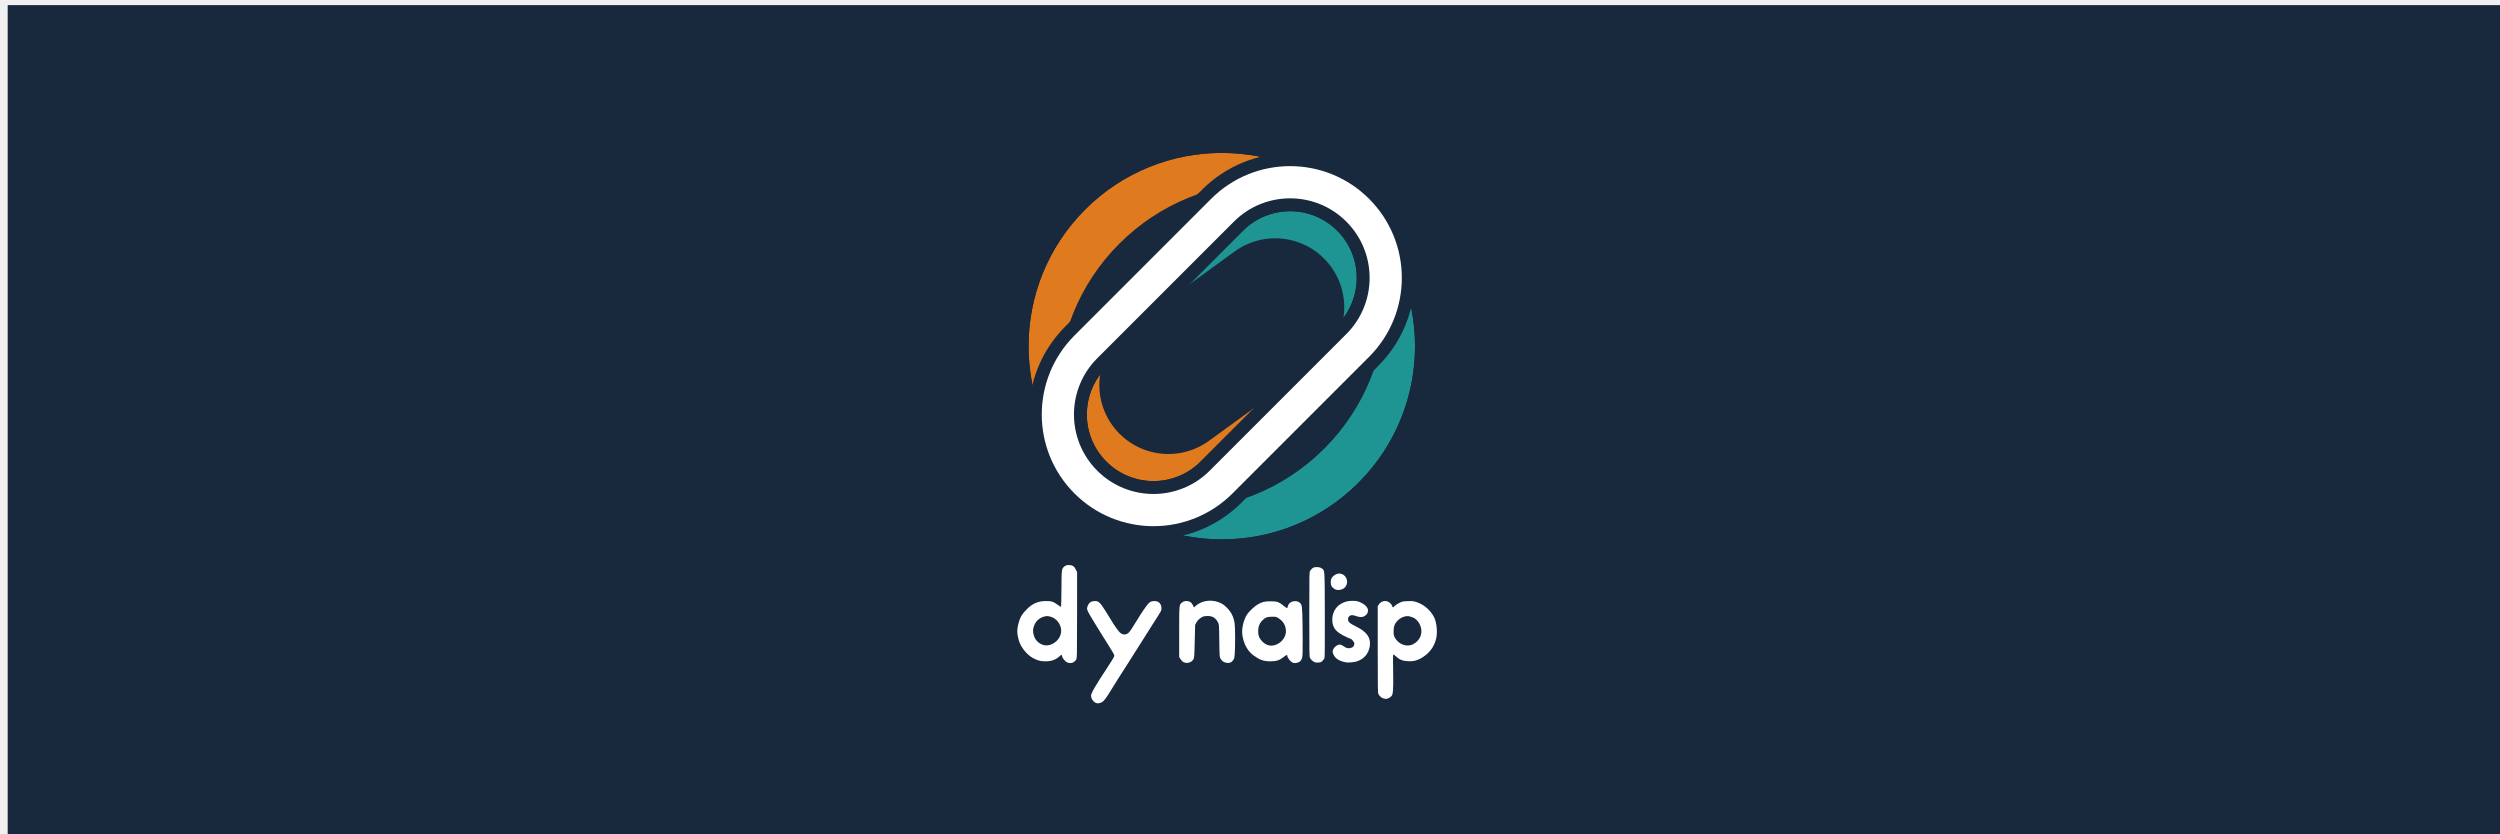
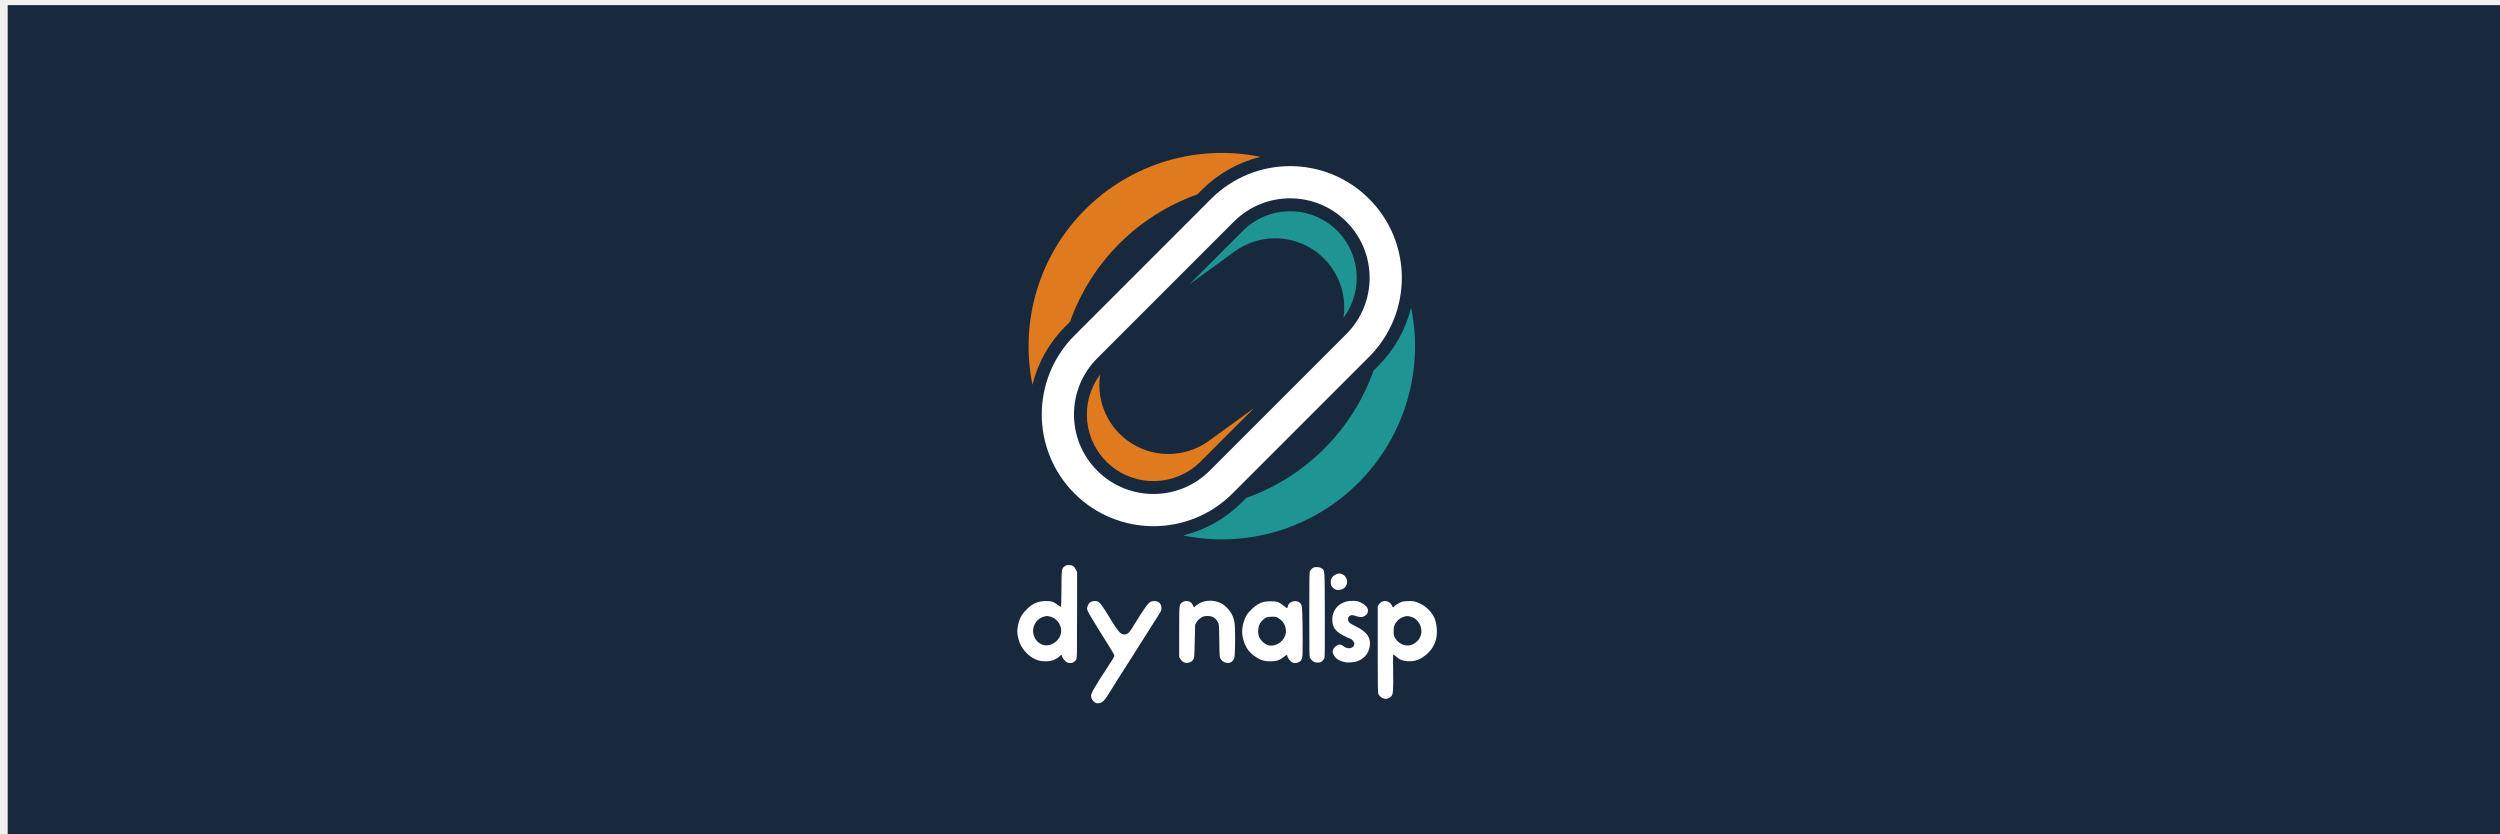
<svg xmlns="http://www.w3.org/2000/svg" viewBox="0 0 975 325" width="975" height="325">
-   <defs>
-     <mask id="dbo0" maskUnits="userSpaceOnUse" x="-60" y="-60" width="120" height="120">
-       <circle r="48" fill="#fff" />
-       <circle cy="16" r="52" fill="#000" />
-       <rect x="-60" y="0" width="120" height="60" fill="#000" />
-       <path d="M-24,-23.75 H24 A23.75,23.75 0 0 1 24,23.75 H-24 A23.75,23.75 0 0 1 -24,-23.75 Z" fill="#000" stroke="#000" stroke-width="14.4" />
-     </mask>
-     <mask id="dbo1" maskUnits="userSpaceOnUse" x="-60" y="-60" width="120" height="120">
-       <circle r="48" fill="#fff" />
-       <circle cy="-16" r="52" fill="#000" />
-       <rect x="-60" y="-60" width="120" height="60" fill="#000" />
-       <path d="M-24,-23.75 H24 A23.75,23.75 0 0 1 24,23.75 H-24 A23.75,23.75 0 0 1 -24,-23.75 Z" fill="#000" stroke="#000" stroke-width="14.4" />
-     </mask>
-     <mask id="dbin" maskUnits="userSpaceOnUse" x="-60" y="-60" width="120" height="120">
-       <path d="M-24,-16.55 H24 A16.55,16.55 0 0 1 24,16.55 H-24 A16.55,16.55 0 0 1 -24,-16.55 Z" fill="#fff" />
-       <path d="M-16.4,-17.15 H16.4 A17.15,17.15 0 0 1 16.4,17.15 H-16.4 A17.15,17.15 0 0 1 -16.4,-17.15 Z" fill="#000" transform="rotate(9)" />
-     </mask>
-     <mask id="dbl" maskUnits="userSpaceOnUse" x="-60" y="-60" width="120" height="120">
-       <rect x="-60" y="-60" width="60" height="120" fill="#fff" />
-     </mask>
-     <mask id="dbr" maskUnits="userSpaceOnUse" x="-60" y="-60" width="120" height="120">
-       <rect x="0" y="-60" width="60" height="120" fill="#fff" />
-     </mask>
-   </defs>
-   <rect x="3" y="2" width="973" height="324.6" fill="#18283D" />
-   <g transform="translate(476.5 135) scale(1.57)">
-     <g transform="rotate(-45)">
-       <circle r="48" mask="url(#dbo0)" fill="#E07A1F" />
-       <circle r="48" mask="url(#dbo1)" fill="#1E9592" />
-       <g mask="url(#dbl)">
-         <path d="M-24,-16.55 H24 A16.55,16.55 0 0 1 24,16.55 H-24 A16.55,16.55 0 0 1 -24,-16.55 Z" mask="url(#dbin)" fill="#E07A1F" />
-       </g>
-       <g mask="url(#dbr)">
-         <path d="M-24,-16.55 H24 A16.55,16.55 0 0 1 24,16.55 H-24 A16.55,16.55 0 0 1 -24,-16.55 Z" mask="url(#dbin)" fill="#1E9592" />
-       </g>
-       <path d="M-24,-23.75 H24 A23.75,23.75 0 0 1 24,23.75 H-24 A23.75,23.75 0 0 1 -24,-23.75 Z" fill="none" stroke="#FFFFFF" stroke-width="8" />
+   <rect id="background" x="3" y="2" width="973" height="324.6" fill="#18283D" />
+   <g id="logo" transform="translate(476.5 135) scale(1.57)">
+     <g id="orange" fill="#E07A1F">
+       <path d="M-47.03,9.6 A30.95,30.95 0 0 1 -38.856,-4.914 L-37.692,-6.078 A52,52 0 0 1 -6.078,-37.692 L-4.914,-38.856 A30.95,30.95 0 0 1 9.6,-47.03 A48,48 0 0 0 -47.03,9.6 Z" />
+       <path d="M-5.268,28.673 L8.07,15.336 L-3.187,23.514 A17.15,17.15 0 0 1 -30.222,7.056 A16.55,16.55 0 0 0 -5.268,28.673 Z" />
+     </g>
+     <g id="teal" fill="#1E9592">
+       <path d="M47.03,-9.6 A30.95,30.95 0 0 1 38.856,4.914 L37.692,6.078 A52,52 0 0 1 6.078,37.692 L4.914,38.856 A30.95,30.95 0 0 1 -9.6,47.03 A48,48 0 0 0 47.03,-9.6 Z" />
+       <path d="M5.268,-28.673 L-8.07,-15.336 L3.187,-23.514 A17.15,17.15 0 0 1 30.222,-7.056 A16.55,16.55 0 0 0 5.268,-28.673 Z" />
+     </g>
+     <g id="ring" fill="#FFFFFF">
+       <path d="M-2.652,-36.593 L-36.593,-2.652 A27.75,27.75 0 0 0 2.652,36.593 L36.593,2.652 A27.75,27.75 0 0 0 -2.652,-36.593 Z M-3.005,30.936 A19.75,19.75 0 0 1 -30.936,3.005 L3.005,-30.936 A19.75,19.75 0 0 1 30.936,-3.005 L-3.005,30.936 Z" fill-rule="evenodd" />
    </g>
  </g>
-   <g fill="#FFFFFF">
+   <g id="name" fill="#FFFFFF">
    <path d="m 416.343,258.401 c -0.725,-0.232 -1.914,-1.554 -2.076,-2.307 -0.188,-0.880 -0.240,-0.887 -1.046,-0.143 -1.472,1.356 -3.178,1.967 -5.496,1.967 -1.915,0 -3.187,-0.340 -4.944,-1.322 -2.405,-1.344 -4.711,-4.251 -5.448,-6.865 -0.747,-2.649 -0.772,-4.195 -0.108,-6.727 0.597,-2.278 1.494,-3.732 3.505,-5.678 2.091,-2.025 4.292,-2.916 7.2,-2.916 2.170,0 2.820,0.206 4.540,1.439 0.658,0.472 1.256,0.858 1.329,0.858 0.072,0 0.147,-3.122 0.166,-6.938 0.038,-7.732 0.070,-7.974 1.163,-8.859 0.539,-0.436 0.809,-0.523 1.664,-0.535 1.422,-0.019 2.115,0.409 2.767,1.712 l 0.510,1.019 -0.011,16.790 c -0.011,16.755 -0.012,16.791 -0.383,17.393 -0.713,1.155 -1.932,1.562 -3.332,1.114 z m -6.317,-7.088 c 2.718,-1.105 4.316,-3.851 3.724,-6.397 -0.531,-2.285 -2.182,-3.979 -4.380,-4.494 -0.855,-0.200 -1.176,-0.199 -2.026,0.004 -2.160,0.518 -3.719,2.102 -4.300,4.372 -0.449,1.752 0.233,4.136 1.539,5.377 1.603,1.523 3.513,1.922 5.442,1.137 z" />
    <path d="m 427.017,273.966 c -0.799,-0.465 -1.503,-1.673 -1.510,-2.592 -0.008,-1.006 1.600,-3.811 6.098,-10.628 2.557,-3.876 3.075,-4.772 2.967,-5.126 -0.174,-0.571 -0.547,-1.232 -1.891,-3.358 -0.768,-1.215 -1.835,-2.925 -2.370,-3.800 -0.535,-0.875 -1.668,-2.704 -2.518,-4.065 -2.191,-3.511 -3.285,-5.397 -3.630,-6.259 -0.256,-0.640 -0.267,-0.854 -0.078,-1.486 0.470,-1.571 1.359,-2.241 2.977,-2.241 1.409,0 1.987,0.560 4.224,4.094 1.066,1.685 2.044,3.263 2.172,3.506 0.598,1.136 2.530,3.903 3.173,4.547 1.104,1.104 2.408,1.190 3.505,0.232 0.517,-0.452 1.670,-2.180 3.598,-5.398 1.350,-2.254 3.564,-5.471 4.173,-6.063 0.747,-0.727 1.240,-0.918 2.370,-0.918 1.065,0 1.796,0.386 2.313,1.221 0.448,0.724 0.512,2.035 0.134,2.772 -0.273,0.533 -3.148,5.102 -3.638,5.781 -0.154,0.213 -1.049,1.636 -1.989,3.161 -1.564,2.536 -5.552,8.834 -7.368,11.634 -2.150,3.316 -5.297,8.294 -6.436,10.181 -1.849,3.065 -2.850,4.370 -3.639,4.744 -1.067,0.506 -1.844,0.524 -2.637,0.062 z" />
    <path d="m 461.652,258.270 c -0.445,-0.222 -0.903,-0.663 -1.237,-1.192 l -0.530,-0.840 v -9.811 c 0,-10.934 -0.033,-10.613 1.205,-11.511 0.560,-0.406 0.890,-0.509 1.623,-0.509 1.195,0 1.984,0.513 2.526,1.645 l 0.405,0.846 0.770,-0.678 c 2.112,-1.859 5.513,-2.458 8.453,-1.490 1.562,0.514 2.468,1.088 3.671,2.326 1.755,1.805 2.631,3.637 2.987,6.246 0.220,1.617 0.235,8.908 0.024,11.654 -0.129,1.678 -0.203,1.974 -0.633,2.537 -0.713,0.935 -1.526,1.228 -2.723,0.981 -1.020,-0.210 -1.569,-0.615 -2.191,-1.615 -0.374,-0.601 -0.389,-0.826 -0.475,-6.985 -0.085,-6.132 -0.102,-6.390 -0.477,-7.091 -0.982,-1.837 -2.122,-2.542 -4.108,-2.542 -0.677,0 -1.453,0.095 -1.725,0.211 -1.081,0.462 -2.124,1.381 -2.614,2.302 l -0.496,0.933 -0.164,6.452 c -0.163,6.444 -0.164,6.453 -0.603,7.129 -0.743,1.144 -2.463,1.612 -3.686,1.002 z" />
    <path d="m 504.167,258.426 c -0.894,-0.355 -2.121,-1.924 -2.121,-2.711 0,-0.419 -0.337,-0.327 -1.130,0.308 -1.854,1.485 -3.039,1.894 -5.481,1.892 -2.617,-0.002 -4.132,-0.536 -6.577,-2.319 -2.254,-1.644 -3.737,-4.299 -4.305,-7.707 -0.428,-2.567 0.391,-6.164 1.921,-8.432 0.695,-1.030 2.783,-2.977 3.915,-3.652 1.777,-1.058 2.748,-1.300 5.206,-1.297 2.522,0.003 3.179,0.234 5.078,1.788 0.663,0.543 1.264,0.930 1.333,0.861 0.069,-0.069 0.206,-0.450 0.304,-0.847 0.518,-2.100 3.912,-2.578 5.065,-0.712 0.354,0.572 0.406,0.965 0.524,3.921 0.072,1.806 0.136,6.233 0.143,9.838 0.010,5.481 -0.032,6.685 -0.261,7.358 -0.334,0.980 -0.826,1.461 -1.758,1.715 -0.848,0.231 -1.268,0.230 -1.856,-0.003 z m -6.062,-7.186 c 2.043,-0.984 3.410,-3.015 3.410,-5.065 0,-2.097 -0.977,-3.840 -2.817,-5.022 -0.938,-0.603 -1.054,-0.631 -2.585,-0.639 -1.923,-0.009 -2.860,0.381 -4.025,1.678 -0.975,1.086 -1.400,2.312 -1.400,4.040 0,1.649 0.377,2.623 1.481,3.821 1.660,1.801 3.782,2.226 5.938,1.187 z" />
    <path d="m 512.564,258.179 c -0.713,-0.384 -1.298,-0.946 -1.651,-1.588 -0.266,-0.482 -0.292,-2.004 -0.292,-16.970 0,-16.266 0.004,-16.446 0.363,-17.058 0.199,-0.339 0.637,-0.804 0.972,-1.031 0.824,-0.559 2.620,-0.497 3.488,0.120 1.264,0.900 1.181,-0.315 1.235,18.054 0.034,11.646 -0.008,16.663 -0.144,16.991 -0.106,0.256 -0.465,0.729 -0.797,1.052 -0.516,0.500 -0.754,0.595 -1.623,0.650 -0.705,0.044 -1.181,-0.023 -1.548,-0.221 z" />
    <path d="m 525.026,258.341 c -1.806,-0.324 -2.998,-0.826 -3.954,-1.665 -0.679,-0.596 -1.349,-1.876 -1.349,-2.578 0,-1.167 1.573,-2.721 2.755,-2.721 0.349,0 0.890,0.224 1.423,0.590 1.151,0.790 1.753,0.969 2.677,0.797 1.047,-0.195 1.629,-0.848 1.629,-1.826 0,-0.401 -0.974,-1.682 -1.279,-1.682 -0.052,0 -0.879,-0.368 -1.838,-0.818 -3.901,-1.832 -5.244,-3.328 -5.478,-6.102 -0.242,-2.874 1.075,-5.560 3.355,-6.843 1.569,-0.882 2.683,-1.167 4.533,-1.158 1.482,0.007 1.836,0.074 3.016,0.573 1.303,0.551 2.351,1.403 2.796,2.272 0.358,0.699 0.240,1.745 -0.263,2.344 -0.978,1.163 -2.238,1.408 -4.033,0.787 -1.367,-0.473 -1.889,-0.52 -2.455,-0.218 -0.590,0.314 -0.816,0.703 -0.822,1.415 -0.009,1.031 0.639,1.619 3.141,2.844 4.253,2.083 5.833,4.372 5.327,7.715 -0.441,2.912 -2.336,5.061 -5.237,5.940 -0.898,0.272 -3.199,0.466 -3.943,0.333 z" />
    <path d="m 521.100,229.997 c -0.742,-0.237 -1.530,-0.867 -1.844,-1.474 -0.357,-0.692 -0.356,-2.215 0.002,-2.909 0.642,-1.242 2.322,-2.145 3.529,-1.896 2.773,0.571 3.519,4.214 1.191,5.816 -0.699,0.481 -2.111,0.709 -2.878,0.464 z" />
    <path d="m 539.522,272.383 c -0.704,-0.198 -1.485,-0.871 -1.916,-1.649 -0.267,-0.483 -0.293,-2.011 -0.293,-17.425 v -16.895 l 0.470,-0.710 c 0.780,-1.179 2.236,-1.610 3.565,-1.055 0.663,0.277 1.483,1.179 1.640,1.805 0.140,0.558 0.351,0.540 0.867,-0.073 0.232,-0.276 1.026,-0.808 1.765,-1.183 1.288,-0.653 1.428,-0.684 3.411,-0.755 1.881,-0.066 2.194,-0.030 3.481,0.399 2.881,0.963 5.393,3.143 6.789,5.894 1.009,1.988 1.387,5.856 0.811,8.299 -0.797,3.383 -2.877,6.031 -6.128,7.803 -1.542,0.840 -2.898,1.135 -4.780,1.040 -2.164,-0.109 -3.364,-0.575 -4.722,-1.832 -0.876,-0.811 -1.053,-0.910 -1.155,-0.647 -0.066,0.170 -0.067,2.975 -0.002,6.232 0.075,3.770 0.051,6.558 -0.066,7.672 -0.169,1.598 -0.233,1.799 -0.735,2.317 -0.507,0.523 -1.557,0.992 -2.139,0.954 -0.134,-0.009 -0.523,-0.094 -0.863,-0.190 z m 11.502,-21.101 c 2.672,-1.354 3.883,-3.978 3.092,-6.700 -0.364,-1.253 -0.892,-2.114 -1.798,-2.933 -0.686,-0.620 -1.069,-0.810 -2.498,-1.239 -1.398,-0.419 -3.464,0.286 -4.762,1.628 -1.150,1.189 -1.540,2.227 -1.547,4.124 -0.005,1.384 0.054,1.705 0.459,2.474 1.391,2.638 4.654,3.862 7.055,2.645 z" />
  </g>
</svg>
